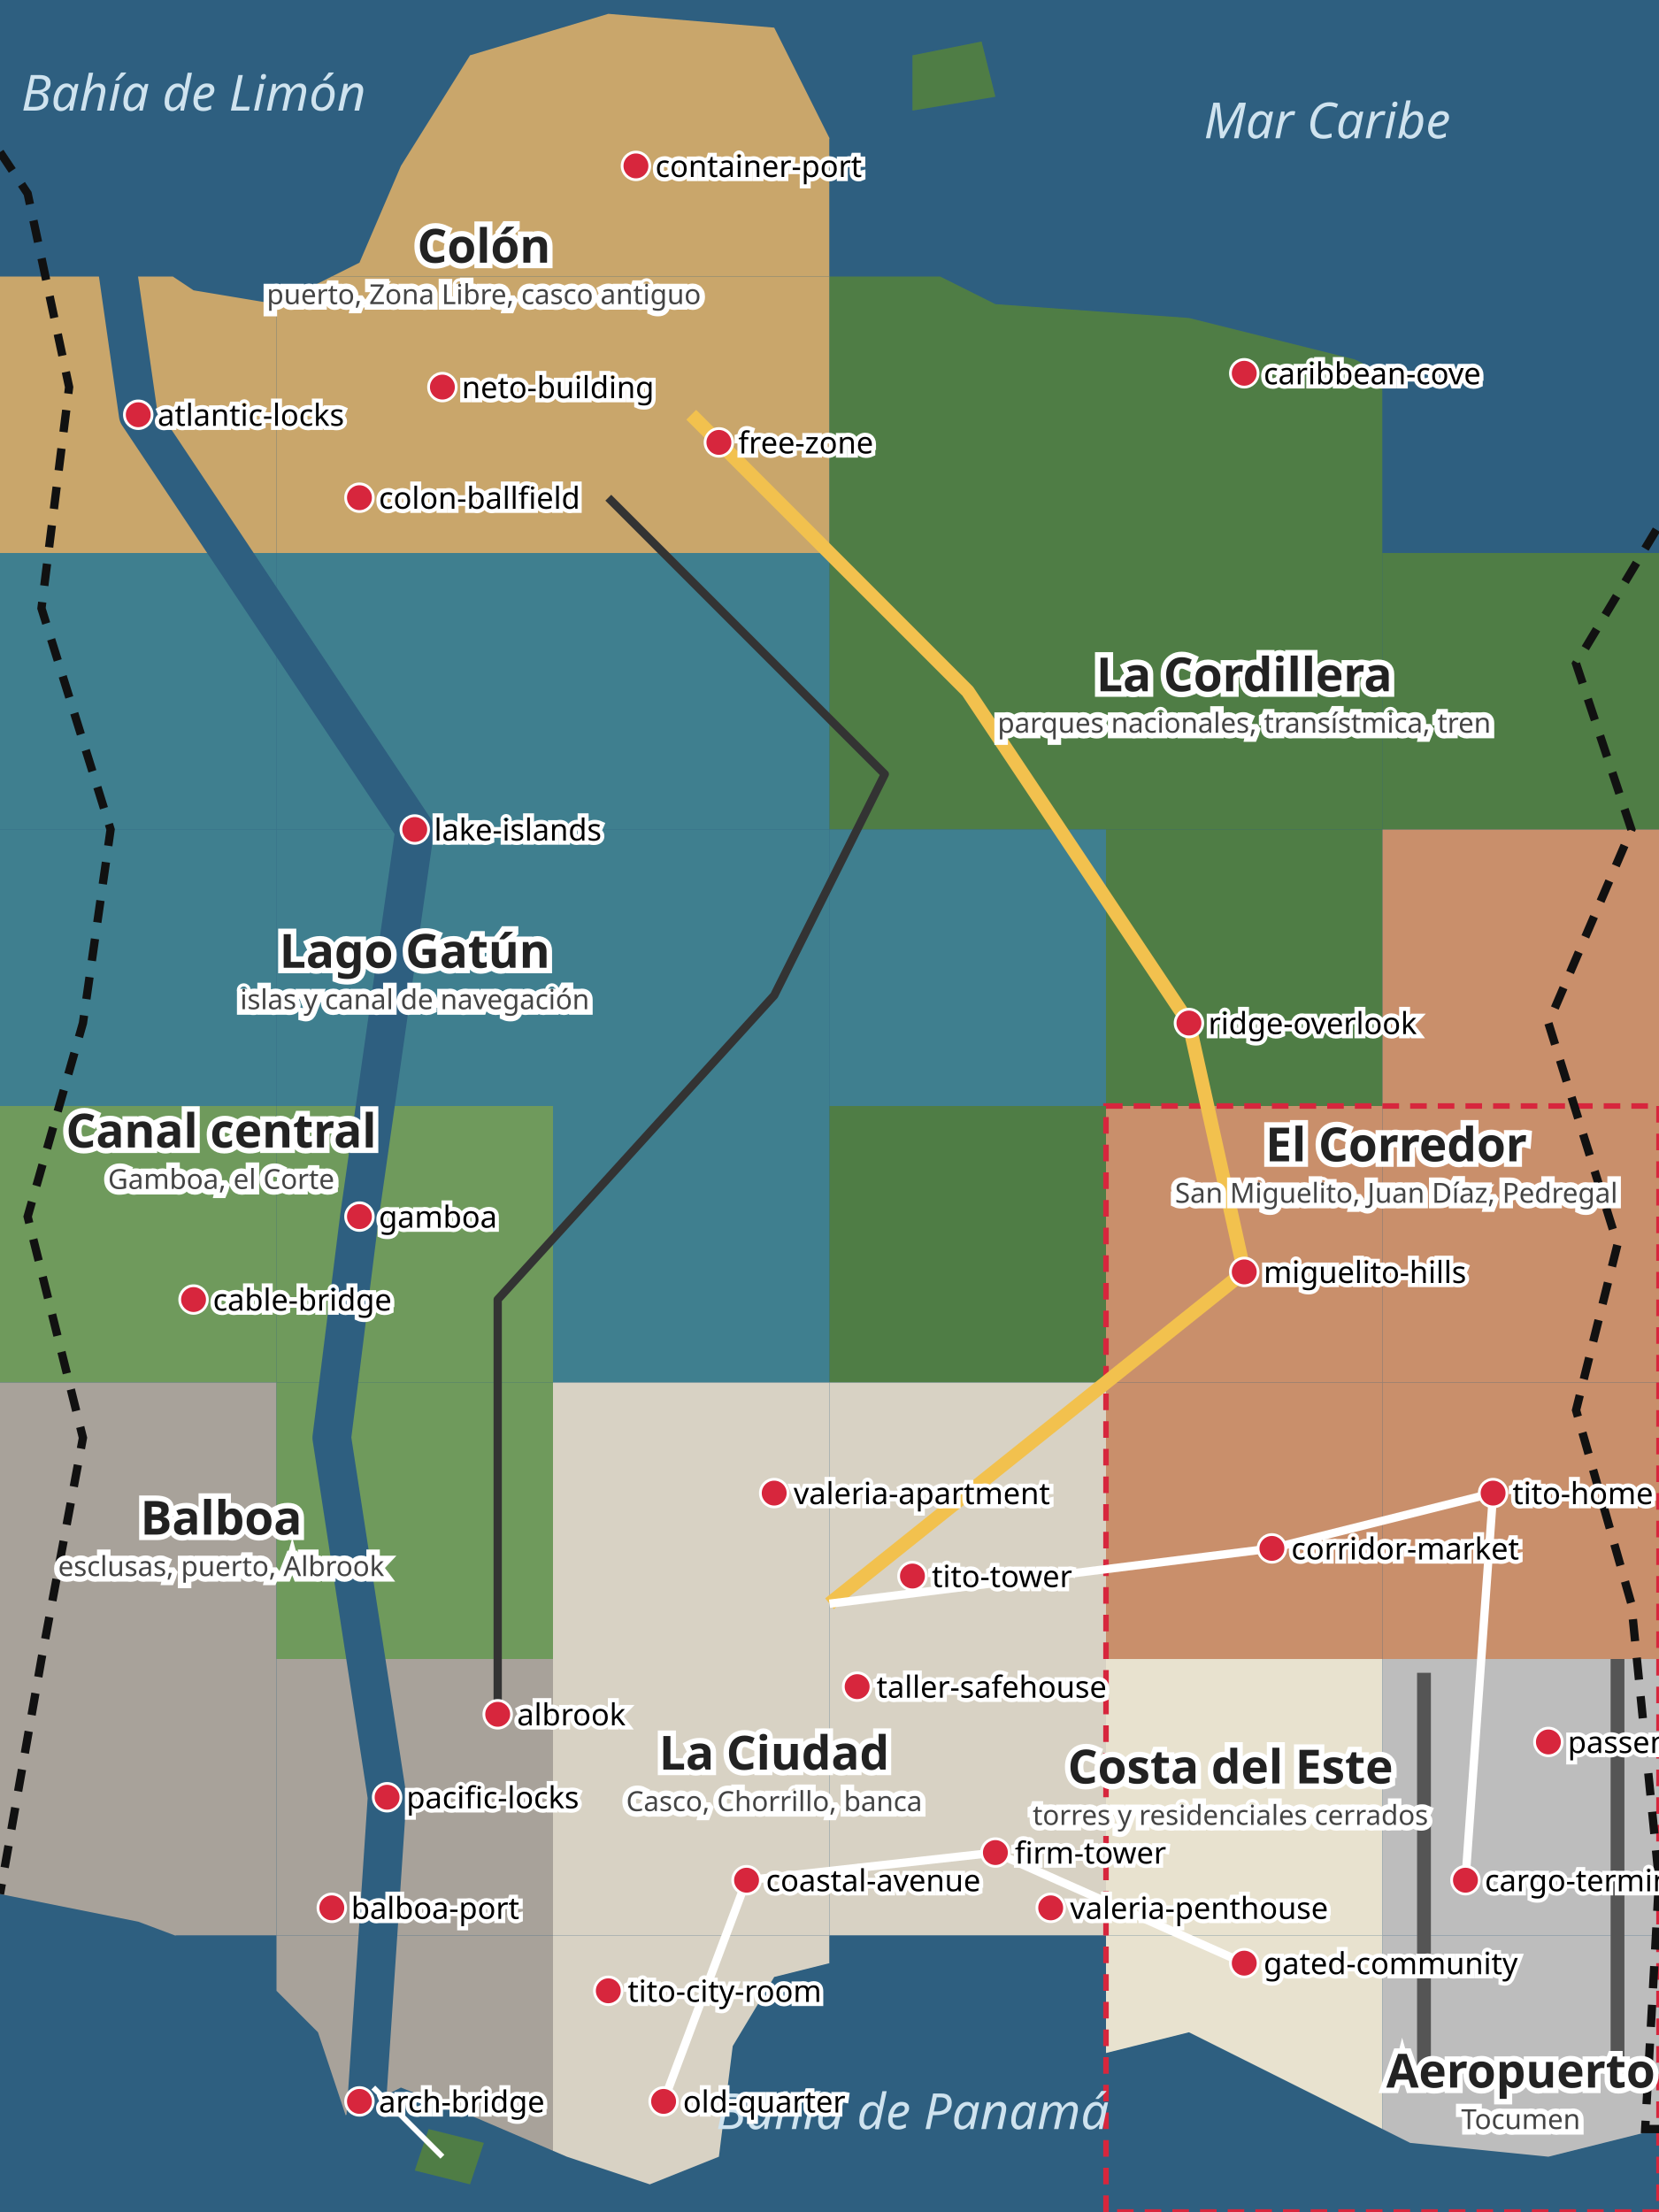
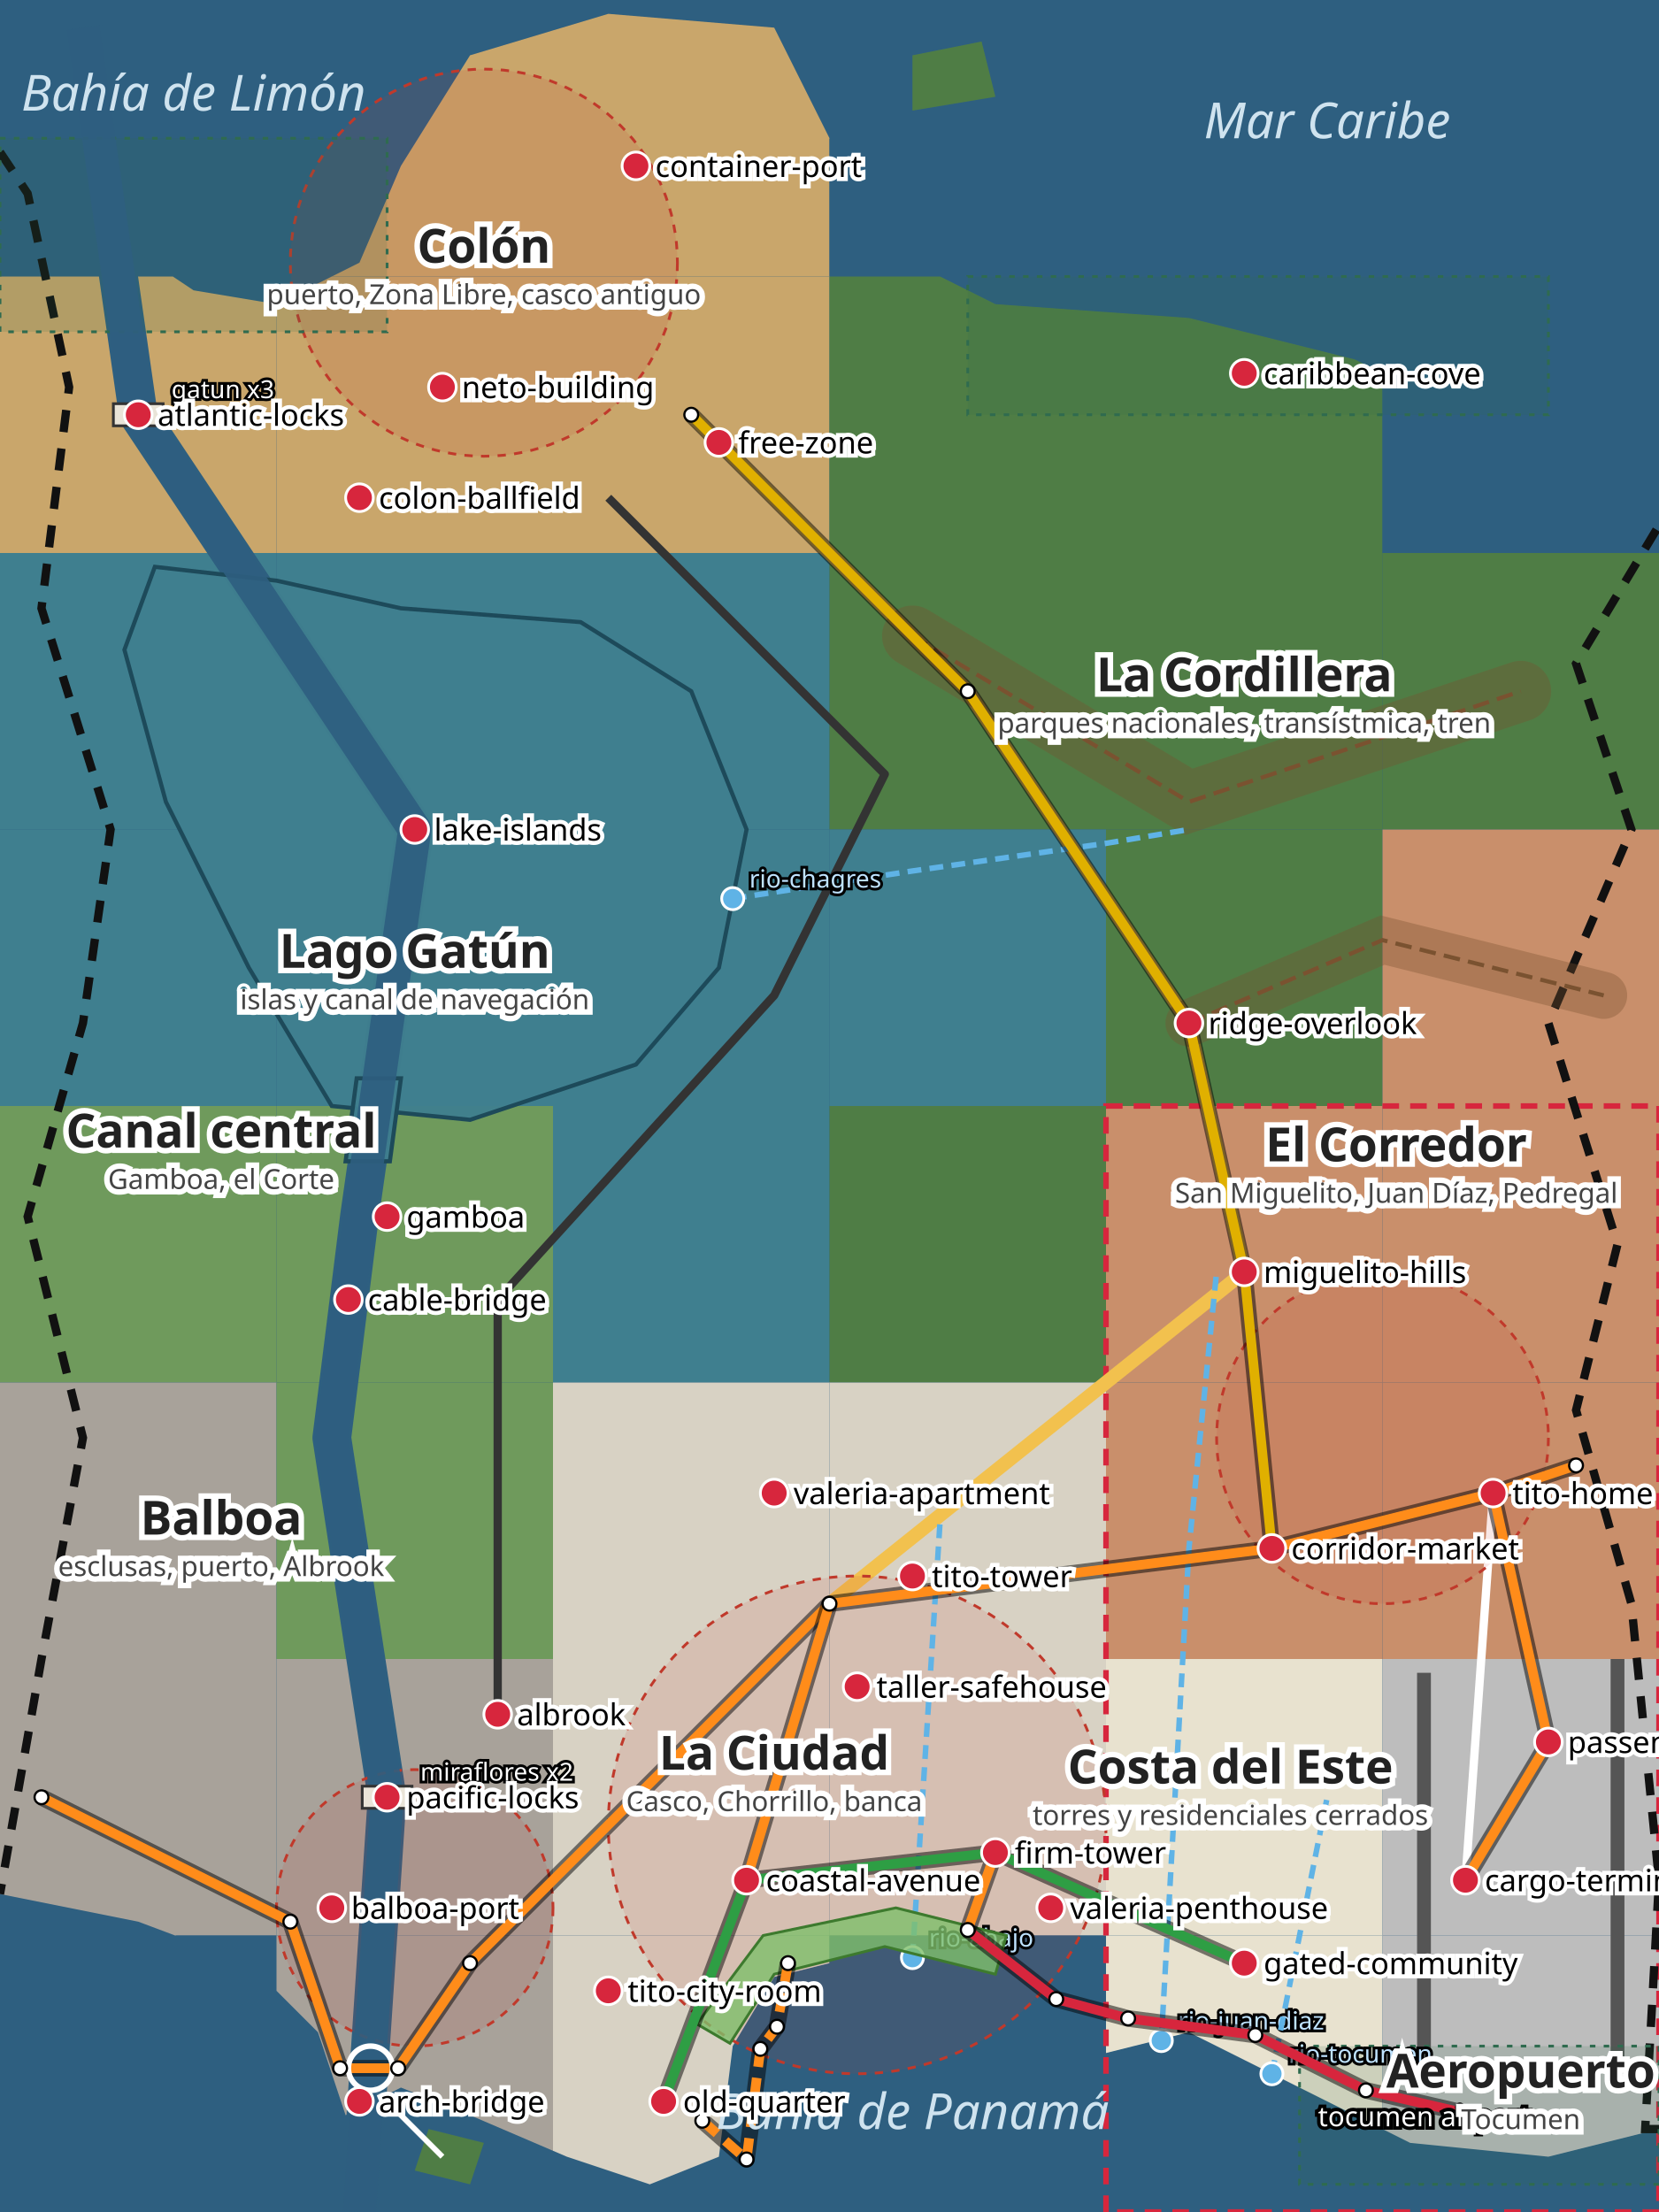
<svg xmlns="http://www.w3.org/2000/svg" width="600" height="800" font-family="sans-serif">
  <rect width="100%" height="100%" fill="#2e5f80" />
  <defs>
    <clipPath id="land">
      <polygon points="0,685 50,695 90,710 115,735 125,765 145,755 170,765 205,780 235,790 260,780 265,740 280,715 320,705 360,715 390,745 430,735 470,755 510,775 560,780 600,770 600,190 550,160 490,130 430,115 360,110 320,90 300,50 280,10 220,5 170,20 145,60 130,95 100,110 70,105 40,85 15,60 0,55" />
    </clipPath>
  </defs>
  <g clip-path="url(#land)">
    <rect x="0.0" y="0.0" width="100.0" height="100.0" fill="#2e5f80" />
    <rect x="100.0" y="0.0" width="100.0" height="100.0" fill="#c9a66b" />
    <rect x="200.0" y="0.0" width="100.0" height="100.0" fill="#c9a66b" />
    <rect x="300.0" y="0.0" width="100.0" height="100.0" fill="#2e5f80" />
    <rect x="400.0" y="0.0" width="100.0" height="100.0" fill="#2e5f80" />
    <rect x="500.0" y="0.0" width="100.0" height="100.0" fill="#2e5f80" />
    <rect x="0.0" y="100.0" width="100.0" height="100.0" fill="#c9a66b" />
    <rect x="100.0" y="100.0" width="100.0" height="100.0" fill="#c9a66b" />
    <rect x="200.0" y="100.0" width="100.0" height="100.0" fill="#c9a66b" />
    <rect x="300.0" y="100.0" width="100.0" height="100.0" fill="#4f7d45" />
    <rect x="400.0" y="100.0" width="100.0" height="100.0" fill="#4f7d45" />
    <rect x="500.0" y="100.0" width="100.0" height="100.0" fill="#2e5f80" />
    <rect x="0.0" y="200.0" width="100.0" height="100.0" fill="#3f7f8f" />
    <rect x="100.0" y="200.0" width="100.0" height="100.0" fill="#3f7f8f" />
    <rect x="200.0" y="200.0" width="100.0" height="100.0" fill="#3f7f8f" />
    <rect x="300.0" y="200.0" width="100.0" height="100.0" fill="#4f7d45" />
    <rect x="400.0" y="200.0" width="100.0" height="100.0" fill="#4f7d45" />
    <rect x="500.0" y="200.0" width="100.0" height="100.0" fill="#4f7d45" />
    <rect x="0.0" y="300.0" width="100.0" height="100.0" fill="#3f7f8f" />
    <rect x="100.0" y="300.0" width="100.0" height="100.0" fill="#3f7f8f" />
    <rect x="200.0" y="300.0" width="100.0" height="100.0" fill="#3f7f8f" />
    <rect x="300.0" y="300.0" width="100.0" height="100.0" fill="#3f7f8f" />
    <rect x="400.0" y="300.0" width="100.0" height="100.0" fill="#4f7d45" />
    <rect x="500.0" y="300.0" width="100.0" height="100.0" fill="#c98f6b" />
    <rect x="0.0" y="400.0" width="100.0" height="100.0" fill="#6f9a5c" />
    <rect x="100.0" y="400.0" width="100.0" height="100.0" fill="#6f9a5c" />
    <rect x="200.0" y="400.0" width="100.0" height="100.0" fill="#3f7f8f" />
    <rect x="300.0" y="400.0" width="100.0" height="100.0" fill="#4f7d45" />
    <rect x="400.0" y="400.0" width="100.0" height="100.0" fill="#c98f6b" />
    <rect x="500.0" y="400.0" width="100.0" height="100.0" fill="#c98f6b" />
    <rect x="0.0" y="500.0" width="100.0" height="100.0" fill="#a8a29a" />
    <rect x="100.0" y="500.0" width="100.0" height="100.0" fill="#6f9a5c" />
    <rect x="200.0" y="500.0" width="100.0" height="100.0" fill="#d8d2c4" />
    <rect x="300.0" y="500.0" width="100.0" height="100.0" fill="#d8d2c4" />
    <rect x="400.0" y="500.0" width="100.0" height="100.0" fill="#c98f6b" />
    <rect x="500.0" y="500.0" width="100.0" height="100.0" fill="#c98f6b" />
    <rect x="0.0" y="600.0" width="100.0" height="100.0" fill="#a8a29a" />
    <rect x="100.0" y="600.0" width="100.0" height="100.0" fill="#a8a29a" />
    <rect x="200.0" y="600.0" width="100.0" height="100.0" fill="#d8d2c4" />
    <rect x="300.0" y="600.0" width="100.0" height="100.0" fill="#d8d2c4" />
    <rect x="400.0" y="600.0" width="100.0" height="100.0" fill="#e8e2cf" />
    <rect x="500.0" y="600.0" width="100.0" height="100.0" fill="#bdbdbd" />
    <rect x="0.0" y="700.0" width="100.0" height="100.0" fill="#2e5f80" />
    <rect x="100.0" y="700.0" width="100.0" height="100.0" fill="#a8a29a" />
    <rect x="200.0" y="700.0" width="100.0" height="100.0" fill="#d8d2c4" />
    <rect x="300.0" y="700.0" width="100.0" height="100.0" fill="#2e5f80" />
    <rect x="400.0" y="700.0" width="100.0" height="100.0" fill="#e8e2cf" />
    <rect x="500.0" y="700.0" width="100.0" height="100.0" fill="#bdbdbd" />
  </g>
  <polygon points="150,785 170,790 175,775 155,770" fill="#4f7d45" />
  <polygon points="330,40 360,35 355,15 330,20" fill="#4f7d45" />
  <rect x="400" y="400" width="200" height="400" fill="none" stroke="#d7263d" stroke-width="2" stroke-dasharray="6 4" />
  <polyline points="0,55 10,70 25,140 15,220 40,300 30,370 10,440 30,520 15,600 0,685" fill="none" stroke="#111" stroke-width="3" stroke-dasharray="8 6" />
  <polyline points="600,770 595,770 600,680 590,580 570,510 585,450 560,370 590,300 570,240 600,190" fill="none" stroke="#111" stroke-width="3" stroke-dasharray="8 6" />
  <polyline points="30,10 50,150 150,300 130,440 120,520 140,650 130,800" fill="none" stroke="#2e5f80" stroke-width="14" stroke-linejoin="round" />
  <polyline points="250,150 350,250 430,370 450,460 300,580" fill="none" stroke="#f2c14e" stroke-width="5" stroke-linejoin="round" />
  <polyline points="220,180 320,280 280,360 180,470 180,620" fill="none" stroke="#333" stroke-width="3" stroke-linejoin="round" />
  <polyline points="300,580 460,560 540,540 530,680" fill="none" stroke="#fff" stroke-width="3" stroke-linejoin="round" />
  <polyline points="240,760 270,680 360,670 450,710" fill="none" stroke="#fff" stroke-width="3" stroke-linejoin="round" />
  <polyline points="135,755 150,770 160,780" fill="none" stroke="#fff" stroke-width="2" stroke-linejoin="round" />
  <polyline points="515,755 515,605" fill="none" stroke="#555" stroke-width="5" stroke-linejoin="round" />
  <polyline points="585,750 585,600" fill="none" stroke="#555" stroke-width="5" stroke-linejoin="round" />
+   <g id="layers-1-5">
+     <circle cx="175" cy="95" r="70" fill="#c0392b" fill-opacity="0.12" stroke="#c0392b" stroke-width="1" stroke-dasharray="3 3" />
+     <circle cx="310" cy="660" r="90" fill="#c0392b" fill-opacity="0.12" stroke="#c0392b" stroke-width="1" stroke-dasharray="3 3" />
+     <circle cx="500" cy="520" r="60" fill="#c0392b" fill-opacity="0.12" stroke="#c0392b" stroke-width="1" stroke-dasharray="3 3" />
+     <circle cx="150" cy="690" r="50" fill="#c0392b" fill-opacity="0.12" stroke="#c0392b" stroke-width="1" stroke-dasharray="3 3" />
+     <rect x="470" y="740" width="130" height="50" fill="#2f6b4f" fill-opacity="0.15" stroke="#2f6b4f" stroke-width="1" stroke-dasharray="2 3" />
+     <rect x="0" y="50" width="140" height="70" fill="#2f6b4f" fill-opacity="0.15" stroke="#2f6b4f" stroke-width="1" stroke-dasharray="2 3" />
+     <rect x="350" y="100" width="210" height="50" fill="#2f6b4f" fill-opacity="0.15" stroke="#2f6b4f" stroke-width="1" stroke-dasharray="2 3" />
+     <polyline points="430,370 500,340 580,360" fill="none" stroke="#7a5230" stroke-width="17" stroke-opacity="0.35" stroke-linecap="round" />
+     <polyline points="430,370 500,340 580,360" fill="none" stroke="#7a5230" stroke-width="1.5" stroke-dasharray="6 3" />
+     <polyline points="330,230 430,290 550,250" fill="none" stroke="#7a5230" stroke-width="22" stroke-opacity="0.35" stroke-linecap="round" />
+     <polyline points="330,230 430,290 550,250" fill="none" stroke="#7a5230" stroke-width="1.5" stroke-dasharray="6 3" />
+     <polygon points="56,205 100,210 145,220 210,225 250,250 270,300 260,350 230,385 170,405 120,400 90,350 60,290 45,235" fill="#3f7f8f" stroke="#1d4a5a" stroke-width="1.5" fill-opacity="0.95" />
+     <polygon points="129,390 145,390 141,420 125,420" fill="#3f7f8f" stroke="#1d4a5a" stroke-width="1.5" fill-opacity="0.95" />
+     <polyline points="30,10 50,150 150,300 130,440 120,520 140,650 130,800" fill="none" stroke="#2e5f80" stroke-width="12" stroke-linejoin="round" stroke-opacity="0.9" />
+     <rect x="131" y="646" width="18" height="8" fill="#e9e4d8" stroke="#333" stroke-width="1" />
+     <text x="152" y="644" font-size="9" fill="#fff" stroke="#000" stroke-width="2" paint-order="stroke">miraflores x2</text>
+     <rect x="41" y="146" width="18" height="8" fill="#e9e4d8" stroke="#333" stroke-width="1" />
+     <text x="62" y="144" font-size="9" fill="#fff" stroke="#000" stroke-width="2" paint-order="stroke">gatun x3</text>
+     <polyline points="330,708 340,550" fill="none" stroke="#5fb3e6" stroke-width="2" stroke-dasharray="5 3" />
+     <circle cx="330" cy="708" r="4" fill="#5fb3e6" stroke="#fff" />
+     <text x="336" y="704" font-size="9" fill="#bfe3ff" stroke="#000" stroke-width="2" paint-order="stroke">rio-abajo</text>
+     <polyline points="420,738 430,560 440,460" fill="none" stroke="#5fb3e6" stroke-width="2" stroke-dasharray="5 3" />
+     <circle cx="420" cy="738" r="4" fill="#5fb3e6" stroke="#fff" />
+     <text x="426" y="734" font-size="9" fill="#bfe3ff" stroke="#000" stroke-width="2" paint-order="stroke">rio-juan-diaz</text>
+     <polyline points="460,750 480,650" fill="none" stroke="#5fb3e6" stroke-width="2" stroke-dasharray="5 3" />
+     <circle cx="460" cy="750" r="4" fill="#5fb3e6" stroke="#fff" />
+     <text x="466" y="746" font-size="9" fill="#bfe3ff" stroke="#000" stroke-width="2" paint-order="stroke">rio-tocumen</text>
+     <polyline points="265,325 330,315 400,305 430,300" fill="none" stroke="#5fb3e6" stroke-width="2" stroke-dasharray="5 3" />
+     <circle cx="265" cy="325" r="4" fill="#5fb3e6" stroke="#fff" />
+     <text x="271" y="321" font-size="9" fill="#bfe3ff" stroke="#000" stroke-width="2" paint-order="stroke">rio-chagres</text>
+     <polygon points="264,739 280,714 320,704 360,714 364,700 324,690 276,700 252,732" fill="#7fbf6a" fill-opacity="0.8" stroke="#3d7a2e" stroke-width="1" />
+     <polyline points="15,650 105,695 123,748 144,748 170,710 230,650 300,580 460,560 540,540 570,530" fill="none" stroke="#000" stroke-width="6" stroke-linejoin="round" stroke-opacity="0.5" />
+     <polyline points="15,650 105,695 123,748 144,748 170,710 230,650 300,580 460,560 540,540 570,530" fill="none" stroke="#ff8c1a" stroke-width="3.5" stroke-linejoin="round" />
+     <circle cx="134" cy="748" r="8" fill="none" stroke="#fff" stroke-width="2" />
+     <polyline points="250,150 350,250 430,370 450,460 460,560" fill="none" stroke="#000" stroke-width="6" stroke-linejoin="round" stroke-opacity="0.5" />
+     <polyline points="250,150 350,250 430,370 450,460 460,560" fill="none" stroke="#e0b000" stroke-width="3.5" stroke-linejoin="round" />
+     <polyline points="350,698 382,723 408,730 454,736 494,756 546,768" fill="none" stroke="#000" stroke-width="6" stroke-linejoin="round" stroke-opacity="0.5" />
+     <polyline points="350,698 382,723 408,730 454,736 494,756 546,768" fill="none" stroke="#d7263d" stroke-width="3.5" stroke-linejoin="round" />
+     <polyline points="350,698 360,670" fill="none" stroke="#000" stroke-width="6" stroke-linejoin="round" stroke-opacity="0.5" />
+     <polyline points="350,698 360,670" fill="none" stroke="#ff8c1a" stroke-width="3.5" stroke-linejoin="round" />
+     <polyline points="270,680 300,580" fill="none" stroke="#000" stroke-width="6" stroke-linejoin="round" stroke-opacity="0.5" />
+     <polyline points="270,680 300,580" fill="none" stroke="#ff8c1a" stroke-width="3.5" stroke-linejoin="round" />
+     <polyline points="240,760 270,680 360,670 450,710" fill="none" stroke="#000" stroke-width="6" stroke-linejoin="round" stroke-opacity="0.5" />
+     <polyline points="240,760 270,680 360,670 450,710" fill="none" stroke="#2e9e44" stroke-width="3.5" stroke-linejoin="round" />
+     <polyline points="254,767 270,781 275,741 281,733 285,710" fill="none" stroke="#000" stroke-width="6" stroke-linejoin="round" stroke-opacity="0.5" />
+     <polyline points="254,767 270,781 275,741 281,733 285,710" fill="none" stroke="#ff8c1a" stroke-width="3.5" stroke-linejoin="round" stroke-dasharray="7 4" />
+     <polyline points="540,540 560,630 530,680" fill="none" stroke="#000" stroke-width="6" stroke-linejoin="round" stroke-opacity="0.5" />
+     <polyline points="540,540 560,630 530,680" fill="none" stroke="#ff8c1a" stroke-width="3.5" stroke-linejoin="round" />
+     <circle cx="15" cy="650" r="2.5" fill="#fff" stroke="#000" stroke-width="0.8" />
+     <circle cx="105" cy="695" r="2.5" fill="#fff" stroke="#000" stroke-width="0.8" />
+     <circle cx="123" cy="748" r="2.5" fill="#fff" stroke="#000" stroke-width="0.8" />
+     <circle cx="144" cy="748" r="2.5" fill="#fff" stroke="#000" stroke-width="0.8" />
+     <circle cx="170" cy="710" r="2.5" fill="#fff" stroke="#000" stroke-width="0.8" />
+     <circle cx="230" cy="650" r="2.5" fill="#fff" stroke="#000" stroke-width="0.8" />
+     <circle cx="300" cy="580" r="2.5" fill="#fff" stroke="#000" stroke-width="0.8" />
+     <circle cx="460" cy="560" r="2.5" fill="#fff" stroke="#000" stroke-width="0.8" />
+     <circle cx="540" cy="540" r="2.5" fill="#fff" stroke="#000" stroke-width="0.8" />
+     <circle cx="570" cy="530" r="2.5" fill="#fff" stroke="#000" stroke-width="0.8" />
+     <circle cx="250" cy="150" r="2.5" fill="#fff" stroke="#000" stroke-width="0.8" />
+     <circle cx="350" cy="250" r="2.5" fill="#fff" stroke="#000" stroke-width="0.8" />
+     <circle cx="430" cy="370" r="2.5" fill="#fff" stroke="#000" stroke-width="0.8" />
+     <circle cx="450" cy="460" r="2.5" fill="#fff" stroke="#000" stroke-width="0.8" />
+     <circle cx="350" cy="698" r="2.5" fill="#fff" stroke="#000" stroke-width="0.8" />
+     <circle cx="382" cy="723" r="2.5" fill="#fff" stroke="#000" stroke-width="0.8" />
+     <circle cx="408" cy="730" r="2.5" fill="#fff" stroke="#000" stroke-width="0.8" />
+     <circle cx="454" cy="736" r="2.5" fill="#fff" stroke="#000" stroke-width="0.8" />
+     <circle cx="494" cy="756" r="2.5" fill="#fff" stroke="#000" stroke-width="0.8" />
+     <circle cx="546" cy="768" r="2.5" fill="#fff" stroke="#000" stroke-width="0.8" />
+     <circle cx="240" cy="760" r="2.5" fill="#fff" stroke="#000" stroke-width="0.8" />
+     <circle cx="270" cy="680" r="2.5" fill="#fff" stroke="#000" stroke-width="0.8" />
+     <circle cx="360" cy="670" r="2.5" fill="#fff" stroke="#000" stroke-width="0.8" />
+     <circle cx="450" cy="710" r="2.5" fill="#fff" stroke="#000" stroke-width="0.8" />
+     <circle cx="254" cy="767" r="2.5" fill="#fff" stroke="#000" stroke-width="0.8" />
+     <circle cx="270" cy="781" r="2.5" fill="#fff" stroke="#000" stroke-width="0.8" />
+     <circle cx="275" cy="741" r="2.5" fill="#fff" stroke="#000" stroke-width="0.8" />
+     <circle cx="281" cy="733" r="2.5" fill="#fff" stroke="#000" stroke-width="0.8" />
+     <circle cx="285" cy="710" r="2.5" fill="#fff" stroke="#000" stroke-width="0.8" />
+     <circle cx="560" cy="630" r="2.5" fill="#fff" stroke="#000" stroke-width="0.8" />
+     <circle cx="530" cy="680" r="2.5" fill="#fff" stroke="#000" stroke-width="0.8" />
+     <text x="515" y="769" font-size="10" fill="#fff" stroke="#000" stroke-width="2.5" paint-order="stroke" text-anchor="middle">tocumen airport</text>
+   </g>
  <text x="175" y="95" font-size="17" font-weight="bold" fill="#222" stroke="#fff" stroke-width="4" paint-order="stroke" text-anchor="middle">Colón</text>
  <text x="175" y="110" font-size="10" fill="#444" stroke="#fff" stroke-width="4" paint-order="stroke" text-anchor="middle">puerto, Zona Libre, casco antiguo</text>
  <text x="150" y="350" font-size="17" font-weight="bold" fill="#222" stroke="#fff" stroke-width="4" paint-order="stroke" text-anchor="middle">Lago Gatún</text>
  <text x="150" y="365" font-size="10" fill="#444" stroke="#fff" stroke-width="4" paint-order="stroke" text-anchor="middle">islas y canal de navegación</text>
  <text x="450" y="250" font-size="17" font-weight="bold" fill="#222" stroke="#fff" stroke-width="4" paint-order="stroke" text-anchor="middle">La Cordillera</text>
  <text x="450" y="265" font-size="10" fill="#444" stroke="#fff" stroke-width="4" paint-order="stroke" text-anchor="middle">parques nacionales, transístmica, tren</text>
  <text x="80" y="415" font-size="17" font-weight="bold" fill="#222" stroke="#fff" stroke-width="4" paint-order="stroke" text-anchor="middle">Canal central</text>
  <text x="80" y="430" font-size="10" fill="#444" stroke="#fff" stroke-width="4" paint-order="stroke" text-anchor="middle">Gamboa, el Corte</text>
  <text x="80" y="555" font-size="17" font-weight="bold" fill="#222" stroke="#fff" stroke-width="4" paint-order="stroke" text-anchor="middle">Balboa</text>
  <text x="80" y="570" font-size="10" fill="#444" stroke="#fff" stroke-width="4" paint-order="stroke" text-anchor="middle">esclusas, puerto, Albrook</text>
  <text x="280" y="640" font-size="17" font-weight="bold" fill="#222" stroke="#fff" stroke-width="4" paint-order="stroke" text-anchor="middle">La Ciudad</text>
  <text x="280" y="655" font-size="10" fill="#444" stroke="#fff" stroke-width="4" paint-order="stroke" text-anchor="middle">Casco, Chorrillo, banca</text>
  <text x="445" y="645" font-size="17" font-weight="bold" fill="#222" stroke="#fff" stroke-width="4" paint-order="stroke" text-anchor="middle">Costa del Este</text>
  <text x="445" y="660" font-size="10" fill="#444" stroke="#fff" stroke-width="4" paint-order="stroke" text-anchor="middle">torres y residenciales cerrados</text>
  <text x="505" y="420" font-size="17" font-weight="bold" fill="#222" stroke="#fff" stroke-width="4" paint-order="stroke" text-anchor="middle">El Corredor</text>
  <text x="505" y="435" font-size="10" fill="#444" stroke="#fff" stroke-width="4" paint-order="stroke" text-anchor="middle">San Miguelito, Juan Díaz, Pedregal</text>
  <text x="550" y="755" font-size="17" font-weight="bold" fill="#222" stroke="#fff" stroke-width="4" paint-order="stroke" text-anchor="middle">Aeropuerto</text>
  <text x="550" y="770" font-size="10" fill="#444" stroke="#fff" stroke-width="4" paint-order="stroke" text-anchor="middle">Tocumen</text>
  <text x="480" y="50" font-size="18" font-style="italic" fill="#cfe3ef" text-anchor="middle">Mar Caribe</text>
  <text x="70" y="40" font-size="18" font-style="italic" fill="#cfe3ef" text-anchor="middle">Bahía de Limón</text>
  <text x="330" y="770" font-size="18" font-style="italic" fill="#cfe3ef" text-anchor="middle">Bahía de Panamá</text>
  <circle cx="230" cy="60" r="5" fill="#d7263d" stroke="#fff" />
  <text x="237" y="64" font-size="11" fill="#000" stroke="#fff" stroke-width="3" paint-order="stroke">container-port</text>
  <circle cx="260" cy="160" r="5" fill="#d7263d" stroke="#fff" />
  <text x="267" y="164" font-size="11" fill="#000" stroke="#fff" stroke-width="3" paint-order="stroke">free-zone</text>
  <circle cx="160" cy="140" r="5" fill="#d7263d" stroke="#fff" />
  <text x="167" y="144" font-size="11" fill="#000" stroke="#fff" stroke-width="3" paint-order="stroke">neto-building</text>
  <circle cx="130" cy="180" r="5" fill="#d7263d" stroke="#fff" />
  <text x="137" y="184" font-size="11" fill="#000" stroke="#fff" stroke-width="3" paint-order="stroke">colon-ballfield</text>
  <circle cx="50" cy="150" r="5" fill="#d7263d" stroke="#fff" />
  <text x="57" y="154" font-size="11" fill="#000" stroke="#fff" stroke-width="3" paint-order="stroke">atlantic-locks</text>
  <circle cx="150" cy="300" r="5" fill="#d7263d" stroke="#fff" />
  <text x="157" y="304" font-size="11" fill="#000" stroke="#fff" stroke-width="3" paint-order="stroke">lake-islands</text>
  <circle cx="430" cy="370" r="5" fill="#d7263d" stroke="#fff" />
  <text x="437" y="374" font-size="11" fill="#000" stroke="#fff" stroke-width="3" paint-order="stroke">ridge-overlook</text>
  <circle cx="450" cy="135" r="5" fill="#d7263d" stroke="#fff" />
  <text x="457" y="139" font-size="11" fill="#000" stroke="#fff" stroke-width="3" paint-order="stroke">caribbean-cove</text>
-   <circle cx="130" cy="440" r="5" fill="#d7263d" stroke="#fff" />
-   <text x="137" y="444" font-size="11" fill="#000" stroke="#fff" stroke-width="3" paint-order="stroke">gamboa</text>
-   <circle cx="70" cy="470" r="5" fill="#d7263d" stroke="#fff" />
-   <text x="77" y="474" font-size="11" fill="#000" stroke="#fff" stroke-width="3" paint-order="stroke">cable-bridge</text>
+   <circle cx="140" cy="440" r="5" fill="#d7263d" stroke="#fff" />
+   <text x="147" y="444" font-size="11" fill="#000" stroke="#fff" stroke-width="3" paint-order="stroke">gamboa</text>
+   <circle cx="126" cy="470" r="5" fill="#d7263d" stroke="#fff" />
+   <text x="133" y="474" font-size="11" fill="#000" stroke="#fff" stroke-width="3" paint-order="stroke">cable-bridge</text>
  <circle cx="140" cy="650" r="5" fill="#d7263d" stroke="#fff" />
  <text x="147" y="654" font-size="11" fill="#000" stroke="#fff" stroke-width="3" paint-order="stroke">pacific-locks</text>
  <circle cx="120" cy="690" r="5" fill="#d7263d" stroke="#fff" />
  <text x="127" y="694" font-size="11" fill="#000" stroke="#fff" stroke-width="3" paint-order="stroke">balboa-port</text>
  <circle cx="180" cy="620" r="5" fill="#d7263d" stroke="#fff" />
  <text x="187" y="624" font-size="11" fill="#000" stroke="#fff" stroke-width="3" paint-order="stroke">albrook</text>
  <circle cx="130" cy="760" r="5" fill="#d7263d" stroke="#fff" />
  <text x="137" y="764" font-size="11" fill="#000" stroke="#fff" stroke-width="3" paint-order="stroke">arch-bridge</text>
  <circle cx="240" cy="760" r="5" fill="#d7263d" stroke="#fff" />
  <text x="247" y="764" font-size="11" fill="#000" stroke="#fff" stroke-width="3" paint-order="stroke">old-quarter</text>
  <circle cx="220" cy="720" r="5" fill="#d7263d" stroke="#fff" />
  <text x="227" y="724" font-size="11" fill="#000" stroke="#fff" stroke-width="3" paint-order="stroke">tito-city-room</text>
  <circle cx="270" cy="680" r="5" fill="#d7263d" stroke="#fff" />
  <text x="277" y="684" font-size="11" fill="#000" stroke="#fff" stroke-width="3" paint-order="stroke">coastal-avenue</text>
  <circle cx="310" cy="610" r="5" fill="#d7263d" stroke="#fff" />
  <text x="317" y="614" font-size="11" fill="#000" stroke="#fff" stroke-width="3" paint-order="stroke">taller-safehouse</text>
  <circle cx="360" cy="670" r="5" fill="#d7263d" stroke="#fff" />
  <text x="367" y="674" font-size="11" fill="#000" stroke="#fff" stroke-width="3" paint-order="stroke">firm-tower</text>
  <circle cx="380" cy="690" r="5" fill="#d7263d" stroke="#fff" />
  <text x="387" y="694" font-size="11" fill="#000" stroke="#fff" stroke-width="3" paint-order="stroke">valeria-penthouse</text>
  <circle cx="280" cy="540" r="5" fill="#d7263d" stroke="#fff" />
  <text x="287" y="544" font-size="11" fill="#000" stroke="#fff" stroke-width="3" paint-order="stroke">valeria-apartment</text>
  <circle cx="330" cy="570" r="5" fill="#d7263d" stroke="#fff" />
  <text x="337" y="574" font-size="11" fill="#000" stroke="#fff" stroke-width="3" paint-order="stroke">tito-tower</text>
  <circle cx="450" cy="710" r="5" fill="#d7263d" stroke="#fff" />
  <text x="457" y="714" font-size="11" fill="#000" stroke="#fff" stroke-width="3" paint-order="stroke">gated-community</text>
  <circle cx="450" cy="460" r="5" fill="#d7263d" stroke="#fff" />
  <text x="457" y="464" font-size="11" fill="#000" stroke="#fff" stroke-width="3" paint-order="stroke">miguelito-hills</text>
  <circle cx="540" cy="540" r="5" fill="#d7263d" stroke="#fff" />
  <text x="547" y="544" font-size="11" fill="#000" stroke="#fff" stroke-width="3" paint-order="stroke">tito-home</text>
  <circle cx="460" cy="560" r="5" fill="#d7263d" stroke="#fff" />
  <text x="467" y="564" font-size="11" fill="#000" stroke="#fff" stroke-width="3" paint-order="stroke">corridor-market</text>
  <circle cx="560" cy="630" r="5" fill="#d7263d" stroke="#fff" />
  <text x="567" y="634" font-size="11" fill="#000" stroke="#fff" stroke-width="3" paint-order="stroke">passenger-terminal</text>
  <circle cx="530" cy="680" r="5" fill="#d7263d" stroke="#fff" />
  <text x="537" y="684" font-size="11" fill="#000" stroke="#fff" stroke-width="3" paint-order="stroke">cargo-terminal</text>
</svg>
